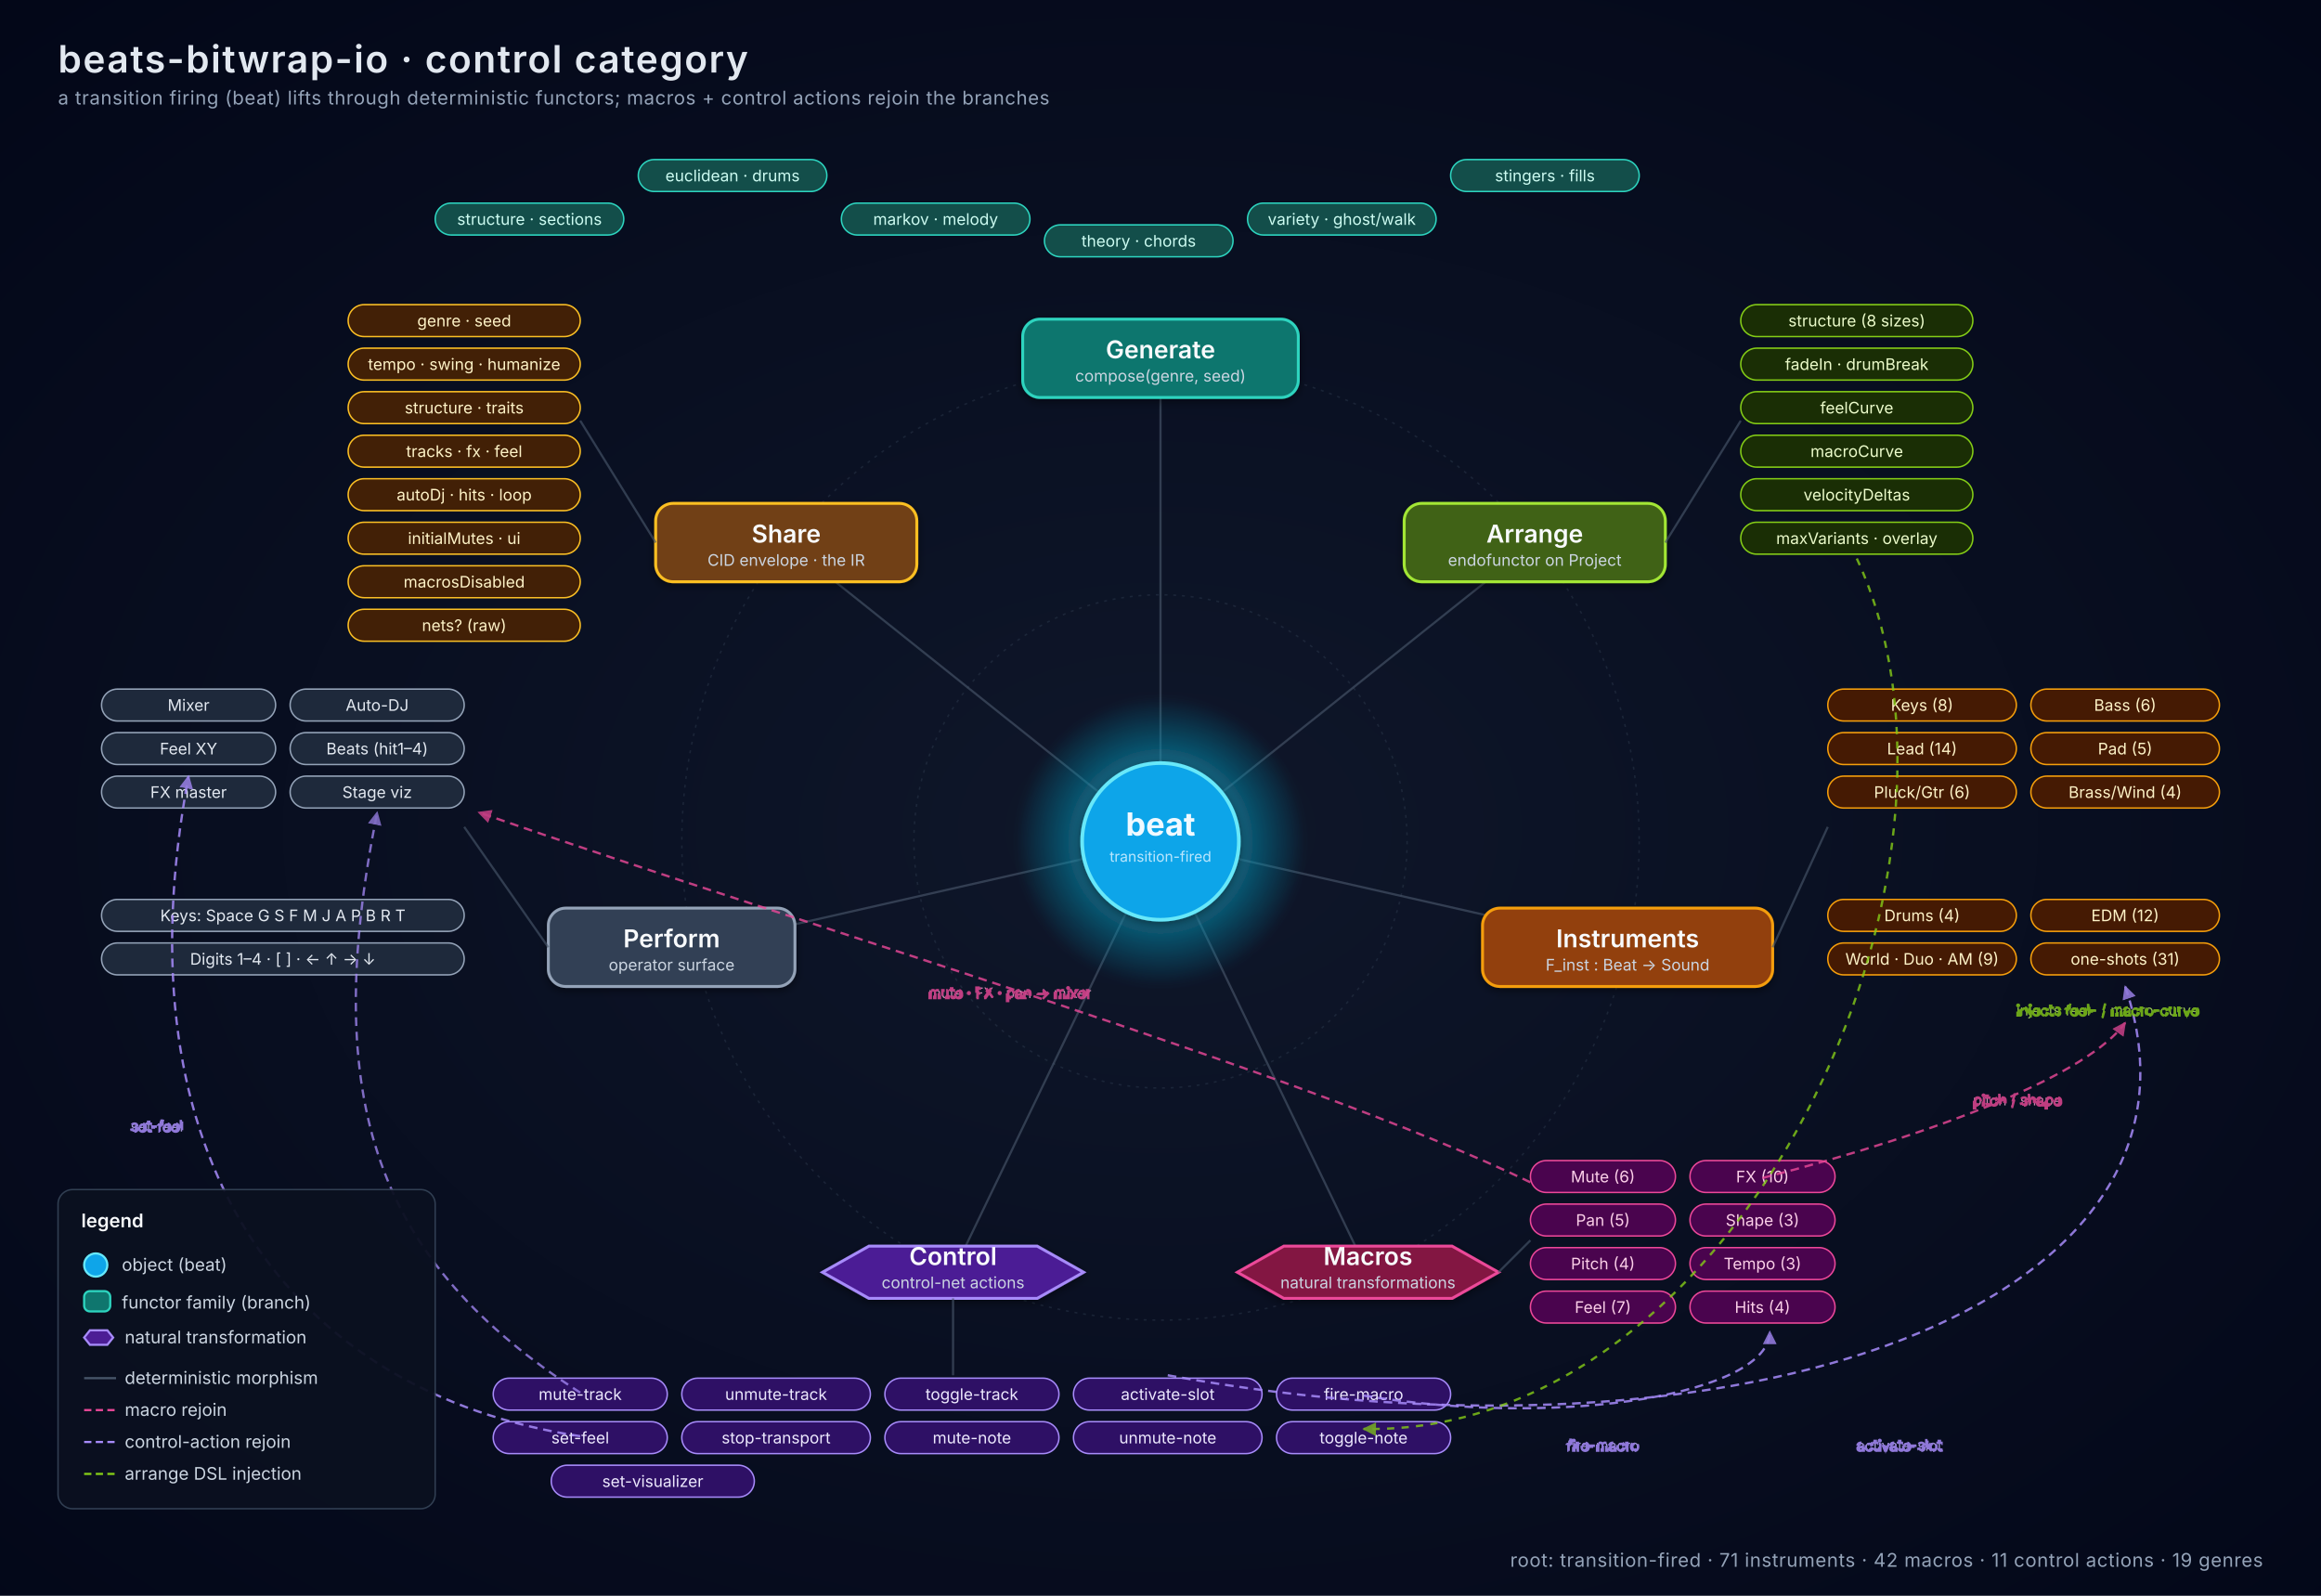
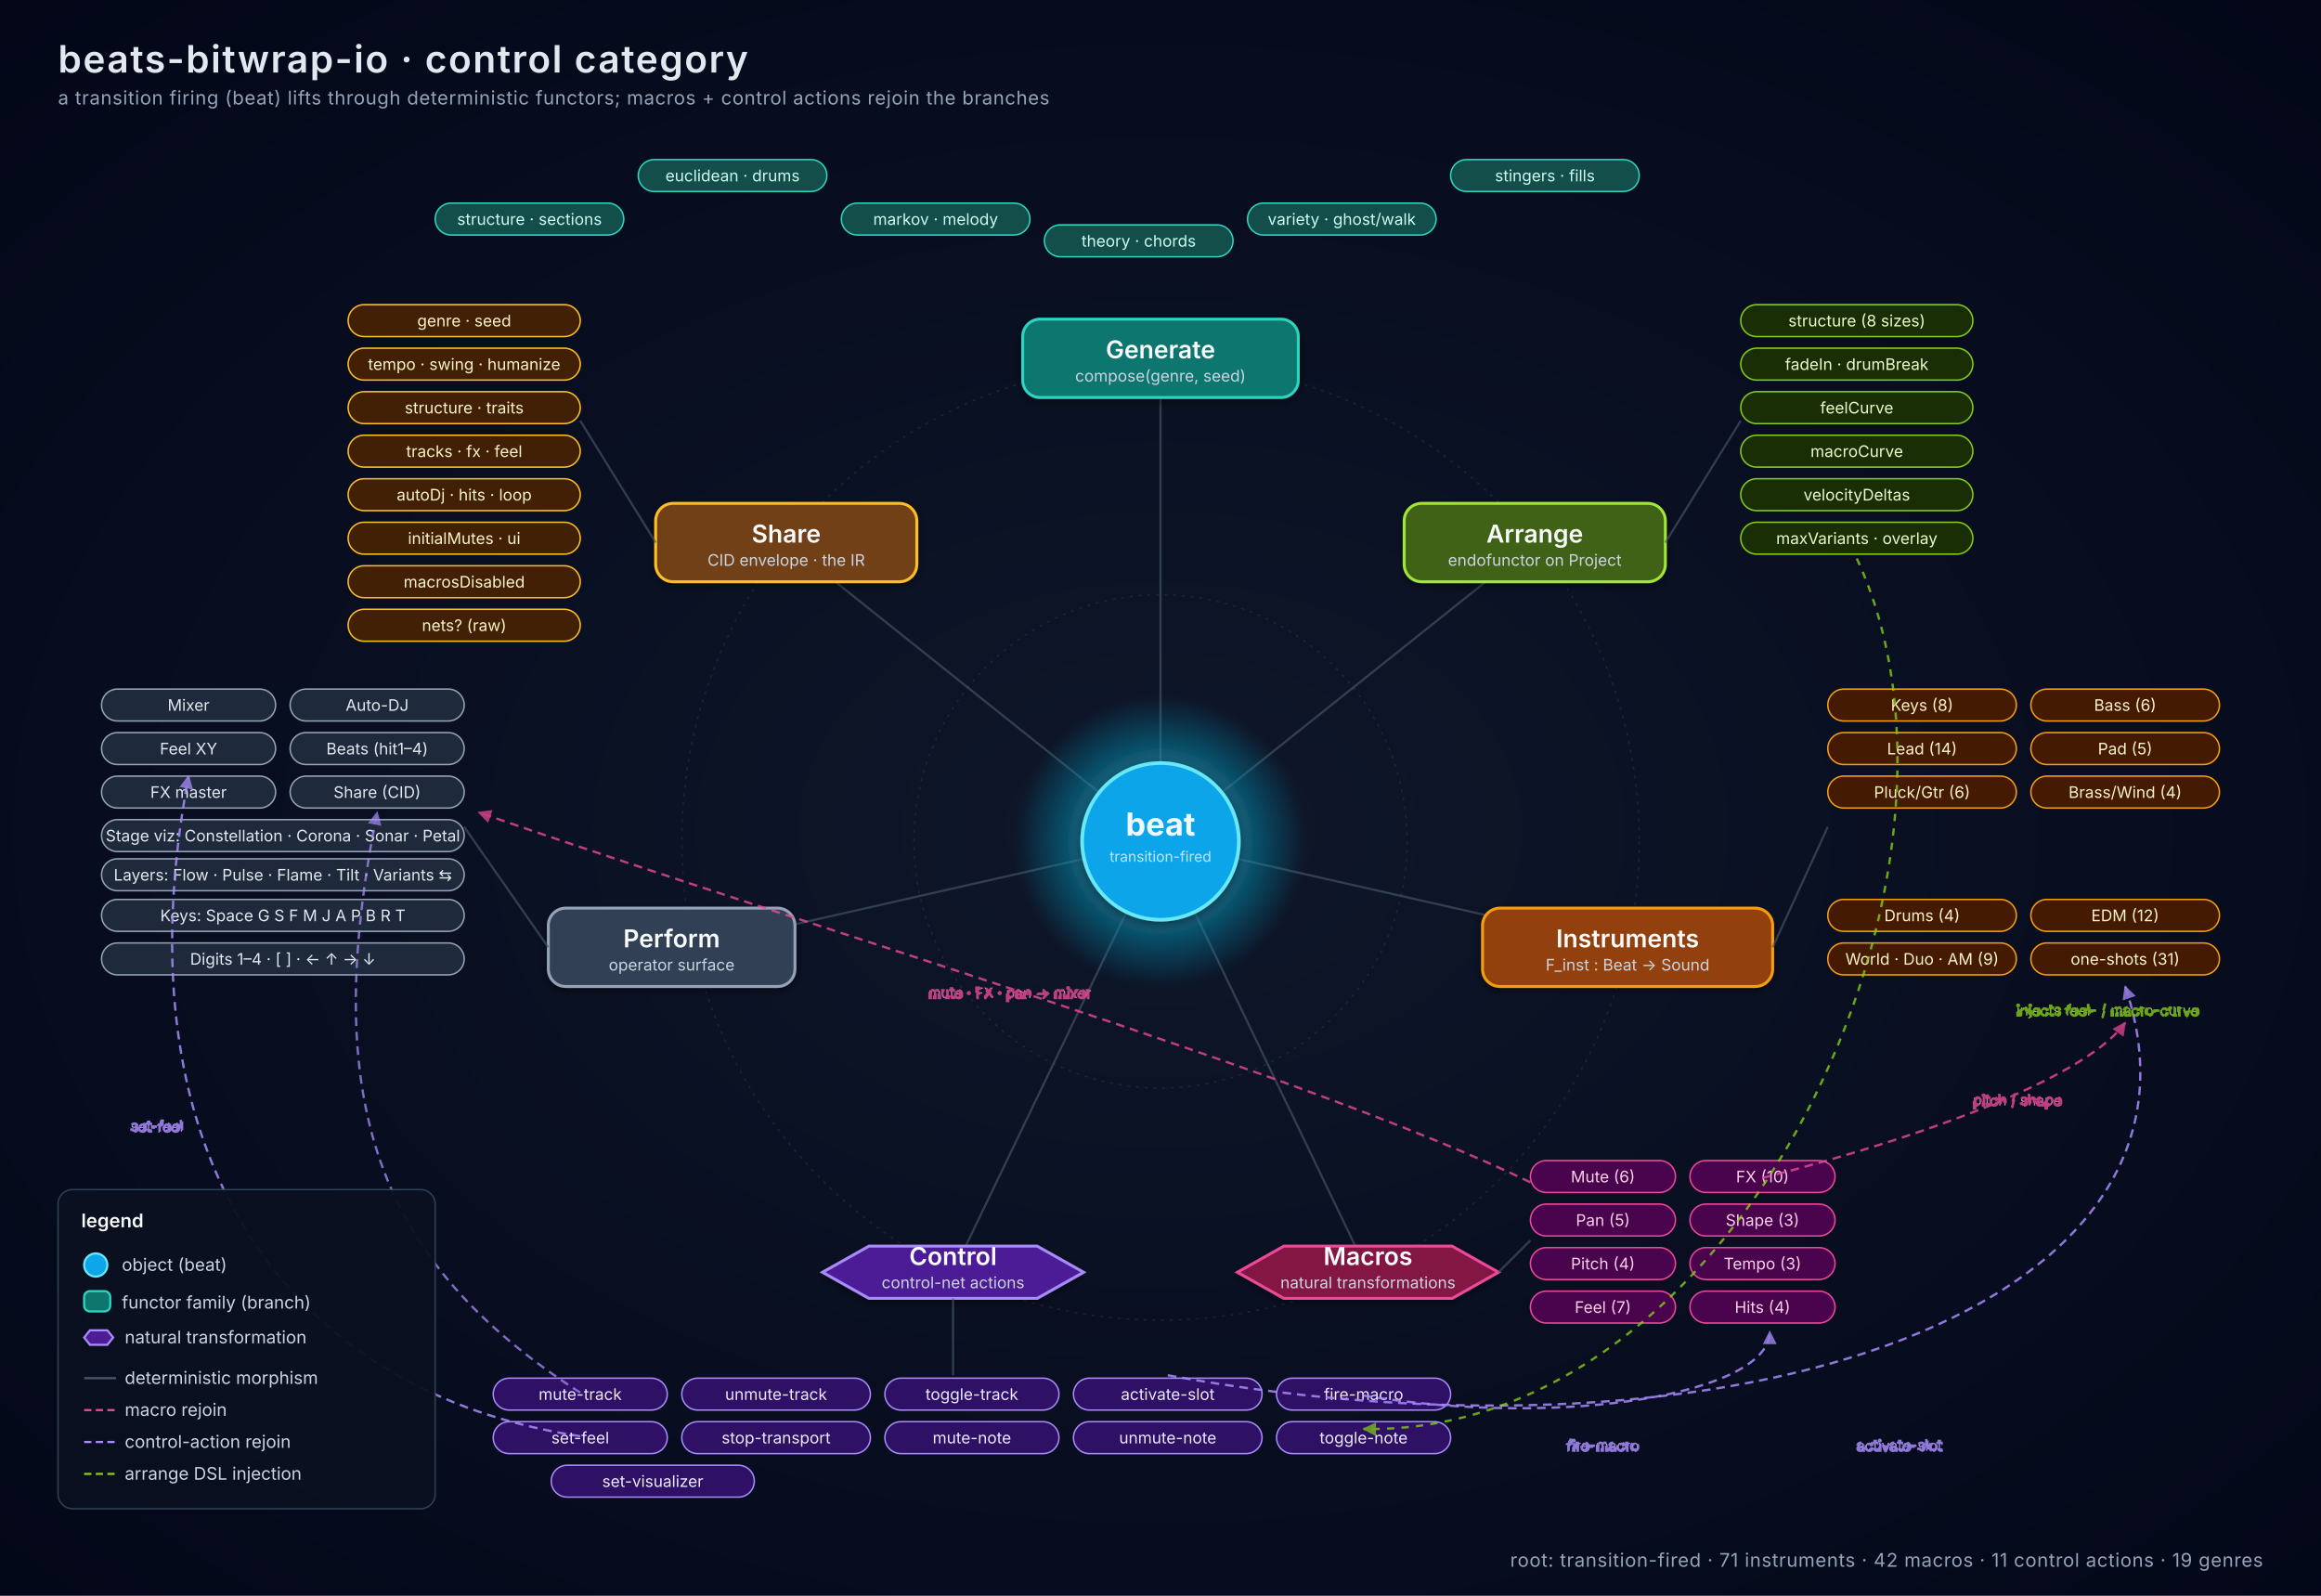
<svg xmlns="http://www.w3.org/2000/svg" viewBox="0 0 1600 1100" font-family="system-ui, -apple-system, 'Segoe UI', sans-serif">
  <defs>
    <radialGradient id="bg" cx="50%" cy="52%" r="75%">
      <stop offset="0%" stop-color="#0f172a" />
      <stop offset="100%" stop-color="#020617" />
    </radialGradient>
    <radialGradient id="beatGlow" cx="50%" cy="50%" r="50%">
      <stop offset="0%" stop-color="#67e8f9" stop-opacity="1" />
      <stop offset="60%" stop-color="#0891b2" stop-opacity="0.55" />
      <stop offset="100%" stop-color="#0891b2" stop-opacity="0" />
    </radialGradient>
    <filter id="soft" x="-50%" y="-50%" width="200%" height="200%">
      <feGaussianBlur stdDeviation="3" />
    </filter>
    <filter id="shadow" x="-50%" y="-50%" width="200%" height="200%">
      <feDropShadow dx="0" dy="2" stdDeviation="3" flood-opacity="0.45" />
    </filter>
    <marker id="arrow" viewBox="0 0 10 10" refX="9" refY="5" markerWidth="7" markerHeight="7" orient="auto">
      <path d="M0,0 L10,5 L0,10 z" fill="#e2e8f0" />
    </marker>
    <marker id="arrowMacro" viewBox="0 0 10 10" refX="9" refY="5" markerWidth="6" markerHeight="6" orient="auto">
      <path d="M0,0 L10,5 L0,10 z" fill="#ec4899" opacity="0.9" />
    </marker>
    <marker id="arrowCtrl" viewBox="0 0 10 10" refX="9" refY="5" markerWidth="6" markerHeight="6" orient="auto">
      <path d="M0,0 L10,5 L0,10 z" fill="#a78bfa" opacity="0.9" />
    </marker>
    <marker id="arrowArr" viewBox="0 0 10 10" refX="9" refY="5" markerWidth="6" markerHeight="6" orient="auto">
      <path d="M0,0 L10,5 L0,10 z" fill="#84cc16" opacity="0.9" />
    </marker>
    <style>
      .title { font-size: 26px; font-weight: 600; fill: #e2e8f0; letter-spacing: 1px; }
      .sub   { font-size: 13px; fill: #94a3b8; letter-spacing: 0.4px; }
      .branch { font-size: 17px; font-weight: 600; fill: #f8fafc; }
      .branchsub { font-size: 11px; fill: #cbd5e1; }
      .leaf  { font-size: 11px; fill: #e2e8f0; }
      .legend { font-size: 12px; fill: #cbd5e1; }
      .legendh { font-size: 13px; font-weight: 600; fill: #f8fafc; }
      .axis  { stroke: #334155; stroke-width: 1; stroke-dasharray: 2 4; opacity: 0.4; }
      .spoke { stroke: #475569; stroke-width: 1.5; opacity: 0.65; fill: none; }
    </style>
  </defs>
  <rect width="1600" height="1100" fill="url(#bg)" />
  <text x="40" y="50" class="title">beats-bitwrap-io · control category</text>
  <text x="40" y="72" class="sub">a transition firing (beat) lifts through deterministic functors; macros + control actions rejoin the branches</text>
  <circle cx="800" cy="580" r="170" fill="none" class="axis" />
  <circle cx="800" cy="580" r="330" fill="none" class="axis" />
  <g class="spoke">
    <line x1="800" y1="580" x2="800" y2="250" />
    <line x1="800" y1="580" x2="1058" y2="374" />
    <line x1="800" y1="580" x2="1122" y2="653" />
    <line x1="800" y1="580" x2="943" y2="877" />
    <line x1="800" y1="580" x2="657" y2="877" />
    <line x1="800" y1="580" x2="478" y2="653" />
    <line x1="800" y1="580" x2="542" y2="374" />
  </g>
  <circle cx="800" cy="580" r="100" fill="url(#beatGlow)" filter="url(#soft)" />
  <circle cx="800" cy="580" r="54" fill="#0ea5e9" stroke="#67e8f9" stroke-width="2.5" filter="url(#shadow)" />
  <text x="800" y="576" text-anchor="middle" font-size="22" font-weight="700" fill="#f0f9ff">beat</text>
  <text x="800" y="594" text-anchor="middle" font-size="10" fill="#bae6fd">transition-fired</text>
  <g>
    <rect x="705" y="220" width="190" height="54" rx="12" fill="#0f766e" stroke="#2dd4bf" stroke-width="2" filter="url(#shadow)" />
    <text x="800" y="247" text-anchor="middle" class="branch">Generate</text>
    <text x="800" y="263" text-anchor="middle" class="branchsub">compose(genre, seed)</text>
    <g font-size="11" fill="#ccfbf1">
      <rect x="440" y="110" width="130" height="22" rx="11" fill="#134e4a" stroke="#2dd4bf" />
      <text x="505" y="125" text-anchor="middle">euclidean · drums</text>
      <rect x="580" y="140" width="130" height="22" rx="11" fill="#134e4a" stroke="#2dd4bf" />
      <text x="645" y="155" text-anchor="middle">markov · melody</text>
      <rect x="720" y="155" width="130" height="22" rx="11" fill="#134e4a" stroke="#2dd4bf" />
      <text x="785" y="170" text-anchor="middle">theory · chords</text>
      <rect x="860" y="140" width="130" height="22" rx="11" fill="#134e4a" stroke="#2dd4bf" />
      <text x="925" y="155" text-anchor="middle">variety · ghost/walk</text>
      <rect x="300" y="140" width="130" height="22" rx="11" fill="#134e4a" stroke="#2dd4bf" />
      <text x="365" y="155" text-anchor="middle">structure · sections</text>
      <rect x="1000" y="110" width="130" height="22" rx="11" fill="#134e4a" stroke="#2dd4bf" />
      <text x="1065" y="125" text-anchor="middle">stingers · fills</text>
    </g>
  </g>
  <g>
    <rect x="968" y="347" width="180" height="54" rx="12" fill="#3f6212" stroke="#a3e635" stroke-width="2" filter="url(#shadow)" />
    <text x="1058" y="374" text-anchor="middle" class="branch">Arrange</text>
    <text x="1058" y="390" text-anchor="middle" class="branchsub">endofunctor on Project</text>
    <g font-size="11" fill="#ecfccb">
      <rect x="1200" y="210" width="160" height="22" rx="11" fill="#1a2e05" stroke="#84cc16" />
      <text x="1280" y="225" text-anchor="middle">structure (8 sizes)</text>
      <rect x="1200" y="240" width="160" height="22" rx="11" fill="#1a2e05" stroke="#84cc16" />
      <text x="1280" y="255" text-anchor="middle">fadeIn · drumBreak</text>
      <rect x="1200" y="270" width="160" height="22" rx="11" fill="#1a2e05" stroke="#84cc16" />
      <text x="1280" y="285" text-anchor="middle">feelCurve</text>
      <rect x="1200" y="300" width="160" height="22" rx="11" fill="#1a2e05" stroke="#84cc16" />
      <text x="1280" y="315" text-anchor="middle">macroCurve</text>
      <rect x="1200" y="330" width="160" height="22" rx="11" fill="#1a2e05" stroke="#84cc16" />
      <text x="1280" y="345" text-anchor="middle">velocityDeltas</text>
      <rect x="1200" y="360" width="160" height="22" rx="11" fill="#1a2e05" stroke="#84cc16" />
      <text x="1280" y="375" text-anchor="middle">maxVariants · overlay</text>
    </g>
    <line x1="1148" y1="374" x2="1200" y2="290" class="spoke" />
  </g>
  <g>
    <rect x="1022" y="626" width="200" height="54" rx="12" fill="#92400e" stroke="#f59e0b" stroke-width="2" filter="url(#shadow)" />
    <text x="1122" y="653" text-anchor="middle" class="branch">Instruments</text>
    <text x="1122" y="669" text-anchor="middle" class="branchsub">F_inst : Beat → Sound</text>
    <g font-size="11" fill="#fef3c7">
      <rect x="1260" y="475" width="130" height="22" rx="11" fill="#451a03" stroke="#f59e0b" />
      <text x="1325" y="490" text-anchor="middle">Keys (8)</text>
      <rect x="1400" y="475" width="130" height="22" rx="11" fill="#451a03" stroke="#f59e0b" />
      <text x="1465" y="490" text-anchor="middle">Bass (6)</text>
      <rect x="1260" y="505" width="130" height="22" rx="11" fill="#451a03" stroke="#f59e0b" />
      <text x="1325" y="520" text-anchor="middle">Lead (14)</text>
      <rect x="1400" y="505" width="130" height="22" rx="11" fill="#451a03" stroke="#f59e0b" />
      <text x="1465" y="520" text-anchor="middle">Pad (5)</text>
      <rect x="1260" y="535" width="130" height="22" rx="11" fill="#451a03" stroke="#f59e0b" />
      <text x="1325" y="550" text-anchor="middle">Pluck/Gtr (6)</text>
      <rect x="1400" y="535" width="130" height="22" rx="11" fill="#451a03" stroke="#f59e0b" />
      <text x="1465" y="550" text-anchor="middle">Brass/Wind (4)</text>
      <rect x="1260" y="620" width="130" height="22" rx="11" fill="#451a03" stroke="#f59e0b" />
      <text x="1325" y="635" text-anchor="middle">Drums (4)</text>
      <rect x="1400" y="620" width="130" height="22" rx="11" fill="#451a03" stroke="#f59e0b" />
      <text x="1465" y="635" text-anchor="middle">EDM (12)</text>
      <rect x="1260" y="650" width="130" height="22" rx="11" fill="#451a03" stroke="#f59e0b" />
      <text x="1325" y="665" text-anchor="middle">World · Duo · AM (9)</text>
      <rect x="1400" y="650" width="130" height="22" rx="11" fill="#451a03" stroke="#f59e0b" />
      <text x="1465" y="665" text-anchor="middle">one-shots (31)</text>
    </g>
    <line x1="1222" y1="653" x2="1260" y2="570" class="spoke" />
  </g>
  <g>
    <polygon points="853,877 885,859 1001,859 1033,877 1001,895 885,895" fill="#831843" stroke="#ec4899" stroke-width="2" filter="url(#shadow)" />
    <text x="943" y="872" text-anchor="middle" class="branch">Macros</text>
    <text x="943" y="888" text-anchor="middle" class="branchsub">natural transformations</text>
    <g font-size="11" fill="#fbcfe8">
      <rect x="1055" y="800" width="100" height="22" rx="11" fill="#4a044e" stroke="#ec4899" />
      <text x="1105" y="815" text-anchor="middle">Mute (6)</text>
      <rect x="1165" y="800" width="100" height="22" rx="11" fill="#4a044e" stroke="#ec4899" />
      <text x="1215" y="815" text-anchor="middle">FX (10)</text>
      <rect x="1055" y="830" width="100" height="22" rx="11" fill="#4a044e" stroke="#ec4899" />
      <text x="1105" y="845" text-anchor="middle">Pan (5)</text>
      <rect x="1165" y="830" width="100" height="22" rx="11" fill="#4a044e" stroke="#ec4899" />
      <text x="1215" y="845" text-anchor="middle">Shape (3)</text>
      <rect x="1055" y="860" width="100" height="22" rx="11" fill="#4a044e" stroke="#ec4899" />
      <text x="1105" y="875" text-anchor="middle">Pitch (4)</text>
      <rect x="1165" y="860" width="100" height="22" rx="11" fill="#4a044e" stroke="#ec4899" />
      <text x="1215" y="875" text-anchor="middle">Tempo (3)</text>
      <rect x="1055" y="890" width="100" height="22" rx="11" fill="#4a044e" stroke="#ec4899" />
      <text x="1105" y="905" text-anchor="middle">Feel (7)</text>
      <rect x="1165" y="890" width="100" height="22" rx="11" fill="#4a044e" stroke="#ec4899" />
      <text x="1215" y="905" text-anchor="middle">Hits (4)</text>
    </g>
    <line x1="1033" y1="877" x2="1055" y2="855" class="spoke" />
  </g>
  <g>
    <polygon points="567,877 599,859 715,859 747,877 715,895 599,895" fill="#4c1d95" stroke="#a78bfa" stroke-width="2" filter="url(#shadow)" />
    <text x="657" y="872" text-anchor="middle" class="branch">Control</text>
    <text x="657" y="888" text-anchor="middle" class="branchsub">control-net actions</text>
    <g font-size="11" fill="#ede9fe">
      <rect x="340" y="950" width="120" height="22" rx="11" fill="#2e1065" stroke="#a78bfa" />
      <text x="400" y="965" text-anchor="middle">mute-track</text>
      <rect x="470" y="950" width="130" height="22" rx="11" fill="#2e1065" stroke="#a78bfa" />
      <text x="535" y="965" text-anchor="middle">unmute-track</text>
      <rect x="610" y="950" width="120" height="22" rx="11" fill="#2e1065" stroke="#a78bfa" />
      <text x="670" y="965" text-anchor="middle">toggle-track</text>
      <rect x="740" y="950" width="130" height="22" rx="11" fill="#2e1065" stroke="#a78bfa" />
      <text x="805" y="965" text-anchor="middle">activate-slot</text>
      <rect x="880" y="950" width="120" height="22" rx="11" fill="#2e1065" stroke="#a78bfa" />
      <text x="940" y="965" text-anchor="middle">fire-macro</text>
      <rect x="340" y="980" width="120" height="22" rx="11" fill="#2e1065" stroke="#a78bfa" />
      <text x="400" y="995" text-anchor="middle">set-feel</text>
      <rect x="470" y="980" width="130" height="22" rx="11" fill="#2e1065" stroke="#a78bfa" />
      <text x="535" y="995" text-anchor="middle">stop-transport</text>
      <rect x="610" y="980" width="120" height="22" rx="11" fill="#2e1065" stroke="#a78bfa" />
      <text x="670" y="995" text-anchor="middle">mute-note</text>
      <rect x="740" y="980" width="130" height="22" rx="11" fill="#2e1065" stroke="#a78bfa" />
      <text x="805" y="995" text-anchor="middle">unmute-note</text>
      <rect x="880" y="980" width="120" height="22" rx="11" fill="#2e1065" stroke="#a78bfa" />
      <text x="940" y="995" text-anchor="middle">toggle-note</text>
      <rect x="380" y="1010" width="140" height="22" rx="11" fill="#2e1065" stroke="#a78bfa" />
      <text x="450" y="1025" text-anchor="middle">set-visualizer</text>
    </g>
    <line x1="657" y1="895" x2="657" y2="948" class="spoke" />
  </g>
  <g>
    <rect x="378" y="626" width="170" height="54" rx="12" fill="#334155" stroke="#94a3b8" stroke-width="2" filter="url(#shadow)" />
    <text x="463" y="653" text-anchor="middle" class="branch">Perform</text>
    <text x="463" y="669" text-anchor="middle" class="branchsub">operator surface</text>
    <g font-size="11" fill="#e2e8f0">
      <rect x="70" y="475" width="120" height="22" rx="11" fill="#1e293b" stroke="#94a3b8" />
      <text x="130" y="490" text-anchor="middle">Mixer</text>
      <rect x="200" y="475" width="120" height="22" rx="11" fill="#1e293b" stroke="#94a3b8" />
      <text x="260" y="490" text-anchor="middle">Auto-DJ</text>
      <rect x="70" y="505" width="120" height="22" rx="11" fill="#1e293b" stroke="#94a3b8" />
      <text x="130" y="520" text-anchor="middle">Feel XY</text>
      <rect x="200" y="505" width="120" height="22" rx="11" fill="#1e293b" stroke="#94a3b8" />
      <text x="260" y="520" text-anchor="middle">Beats (hit1–4)</text>
      <rect x="70" y="535" width="120" height="22" rx="11" fill="#1e293b" stroke="#94a3b8" />
      <text x="130" y="550" text-anchor="middle">FX master</text>
      <rect x="200" y="535" width="120" height="22" rx="11" fill="#1e293b" stroke="#94a3b8" />
-       <text x="260" y="550" text-anchor="middle">Stage viz</text>
+       <text x="260" y="550" text-anchor="middle">Share (CID)</text>
+       <rect x="70" y="565" width="250" height="22" rx="11" fill="#1e293b" stroke="#94a3b8" />
+       <text x="195" y="580" text-anchor="middle">Stage viz: Constellation · Corona · Sonar · Petal</text>
+       <rect x="70" y="592" width="250" height="22" rx="11" fill="#1e293b" stroke="#94a3b8" />
+       <text x="195" y="607" text-anchor="middle">Layers: Flow · Pulse · Flame · Tilt · Variants ⇆</text>
      <rect x="70" y="620" width="250" height="22" rx="11" fill="#1e293b" stroke="#94a3b8" />
      <text x="195" y="635" text-anchor="middle">Keys: Space G S F M J A P B R T</text>
      <rect x="70" y="650" width="250" height="22" rx="11" fill="#1e293b" stroke="#94a3b8" />
      <text x="195" y="665" text-anchor="middle">Digits 1–4 · [ ] · ← ↑ → ↓</text>
    </g>
    <line x1="378" y1="653" x2="320" y2="570" class="spoke" />
  </g>
  <g>
    <rect x="452" y="347" width="180" height="54" rx="12" fill="#713f12" stroke="#fbbf24" stroke-width="2" filter="url(#shadow)" />
    <text x="542" y="374" text-anchor="middle" class="branch">Share</text>
    <text x="542" y="390" text-anchor="middle" class="branchsub">CID envelope · the IR</text>
    <g font-size="11" fill="#fef3c7">
      <rect x="240" y="210" width="160" height="22" rx="11" fill="#422006" stroke="#fbbf24" />
      <text x="320" y="225" text-anchor="middle">genre · seed</text>
      <rect x="240" y="240" width="160" height="22" rx="11" fill="#422006" stroke="#fbbf24" />
      <text x="320" y="255" text-anchor="middle">tempo · swing · humanize</text>
      <rect x="240" y="270" width="160" height="22" rx="11" fill="#422006" stroke="#fbbf24" />
      <text x="320" y="285" text-anchor="middle">structure · traits</text>
      <rect x="240" y="300" width="160" height="22" rx="11" fill="#422006" stroke="#fbbf24" />
      <text x="320" y="315" text-anchor="middle">tracks · fx · feel</text>
      <rect x="240" y="330" width="160" height="22" rx="11" fill="#422006" stroke="#fbbf24" />
      <text x="320" y="345" text-anchor="middle">autoDj · hits · loop</text>
      <rect x="240" y="360" width="160" height="22" rx="11" fill="#422006" stroke="#fbbf24" />
      <text x="320" y="375" text-anchor="middle">initialMutes · ui</text>
      <rect x="240" y="390" width="160" height="22" rx="11" fill="#422006" stroke="#fbbf24" />
      <text x="320" y="405" text-anchor="middle">macrosDisabled</text>
      <rect x="240" y="420" width="160" height="22" rx="11" fill="#422006" stroke="#fbbf24" />
      <text x="320" y="435" text-anchor="middle">nets? (raw)</text>
    </g>
    <line x1="452" y1="374" x2="400" y2="290" class="spoke" />
  </g>
  <g fill="none" stroke="#ec4899" stroke-width="1.6" stroke-dasharray="6 4" opacity="0.8" marker-end="url(#arrowMacro)">
    <path d="M 1215 812 C 1340 780, 1440 740, 1465 705" />
    <text x="1360" y="762" font-size="10" fill="#f9a8d4">pitch / shape</text>
  </g>
  <g fill="none" stroke="#ec4899" stroke-width="1.6" stroke-dasharray="6 4" opacity="0.8" marker-end="url(#arrowMacro)">
    <path d="M 1055 815 C 900 740, 560 640, 330 560" />
    <text x="640" y="688" font-size="10" fill="#f9a8d4">mute · FX · pan → mixer</text>
  </g>
  <g fill="none" stroke="#a78bfa" stroke-width="1.6" stroke-dasharray="6 4" opacity="0.85" marker-end="url(#arrowCtrl)">
    <path d="M 400 990 C 200 960, 80 800, 130 535" />
    <text x="90" y="780" font-size="10" fill="#c4b5fd">set-feel</text>
  </g>
  <g fill="none" stroke="#a78bfa" stroke-width="1.6" stroke-dasharray="6 4" opacity="0.85" marker-end="url(#arrowCtrl)">
    <path d="M 940 962 C 1080 985, 1220 960, 1220 918" />
    <text x="1080" y="1000" font-size="10" fill="#c4b5fd">fire-macro</text>
  </g>
  <g fill="none" stroke="#a78bfa" stroke-width="1.6" stroke-dasharray="6 4" opacity="0.85" marker-end="url(#arrowCtrl)">
    <path d="M 805 948 C 1200 1020, 1540 900, 1465 680" />
    <text x="1280" y="1000" font-size="10" fill="#c4b5fd">activate-slot</text>
  </g>
  <g fill="none" stroke="#a78bfa" stroke-width="1.6" stroke-dasharray="6 4" opacity="0.75" marker-end="url(#arrowCtrl)">
    <path d="M 400 960 C 260 870, 220 760, 260 560" />
  </g>
  <g fill="none" stroke="#84cc16" stroke-width="1.6" stroke-dasharray="5 5" opacity="0.8" marker-end="url(#arrowArr)">
    <path d="M 1280 385 C 1380 600, 1200 990, 940 985" />
    <text x="1390" y="700" font-size="10" fill="#bef264">injects feel- / macro-curve</text>
  </g>
  <g transform="translate(40, 820)">
    <rect x="0" y="0" width="260" height="220" rx="10" fill="#0b1020" stroke="#334155" opacity="0.95" />
    <text x="16" y="26" class="legendh">legend</text>
    <circle cx="26" cy="52" r="8" fill="#0ea5e9" stroke="#67e8f9" stroke-width="1.5" />
    <text x="44" y="56" class="legend">object (beat)</text>
    <rect x="18" y="70" width="18" height="14" rx="4" fill="#0f766e" stroke="#2dd4bf" stroke-width="1.5" />
    <text x="44" y="82" class="legend">functor family (branch)</text>
    <polygon points="18,102 22,97 34,97 38,102 34,107 22,107" fill="#4c1d95" stroke="#a78bfa" stroke-width="1.5" />
    <text x="46" y="106" class="legend">natural transformation</text>
    <line x1="18" y1="130" x2="40" y2="130" stroke="#475569" stroke-width="1.5" />
    <text x="46" y="134" class="legend">deterministic morphism</text>
    <line x1="18" y1="152" x2="40" y2="152" stroke="#ec4899" stroke-width="1.5" stroke-dasharray="5 3" />
    <text x="46" y="156" class="legend">macro rejoin</text>
    <line x1="18" y1="174" x2="40" y2="174" stroke="#a78bfa" stroke-width="1.5" stroke-dasharray="5 3" />
    <text x="46" y="178" class="legend">control-action rejoin</text>
    <line x1="18" y1="196" x2="40" y2="196" stroke="#84cc16" stroke-width="1.5" stroke-dasharray="5 3" />
    <text x="46" y="200" class="legend">arrange DSL injection</text>
  </g>
  <text x="1560" y="1080" text-anchor="end" class="sub">root: transition-fired · 71 instruments · 42 macros · 11 control actions · 19 genres</text>
</svg>
